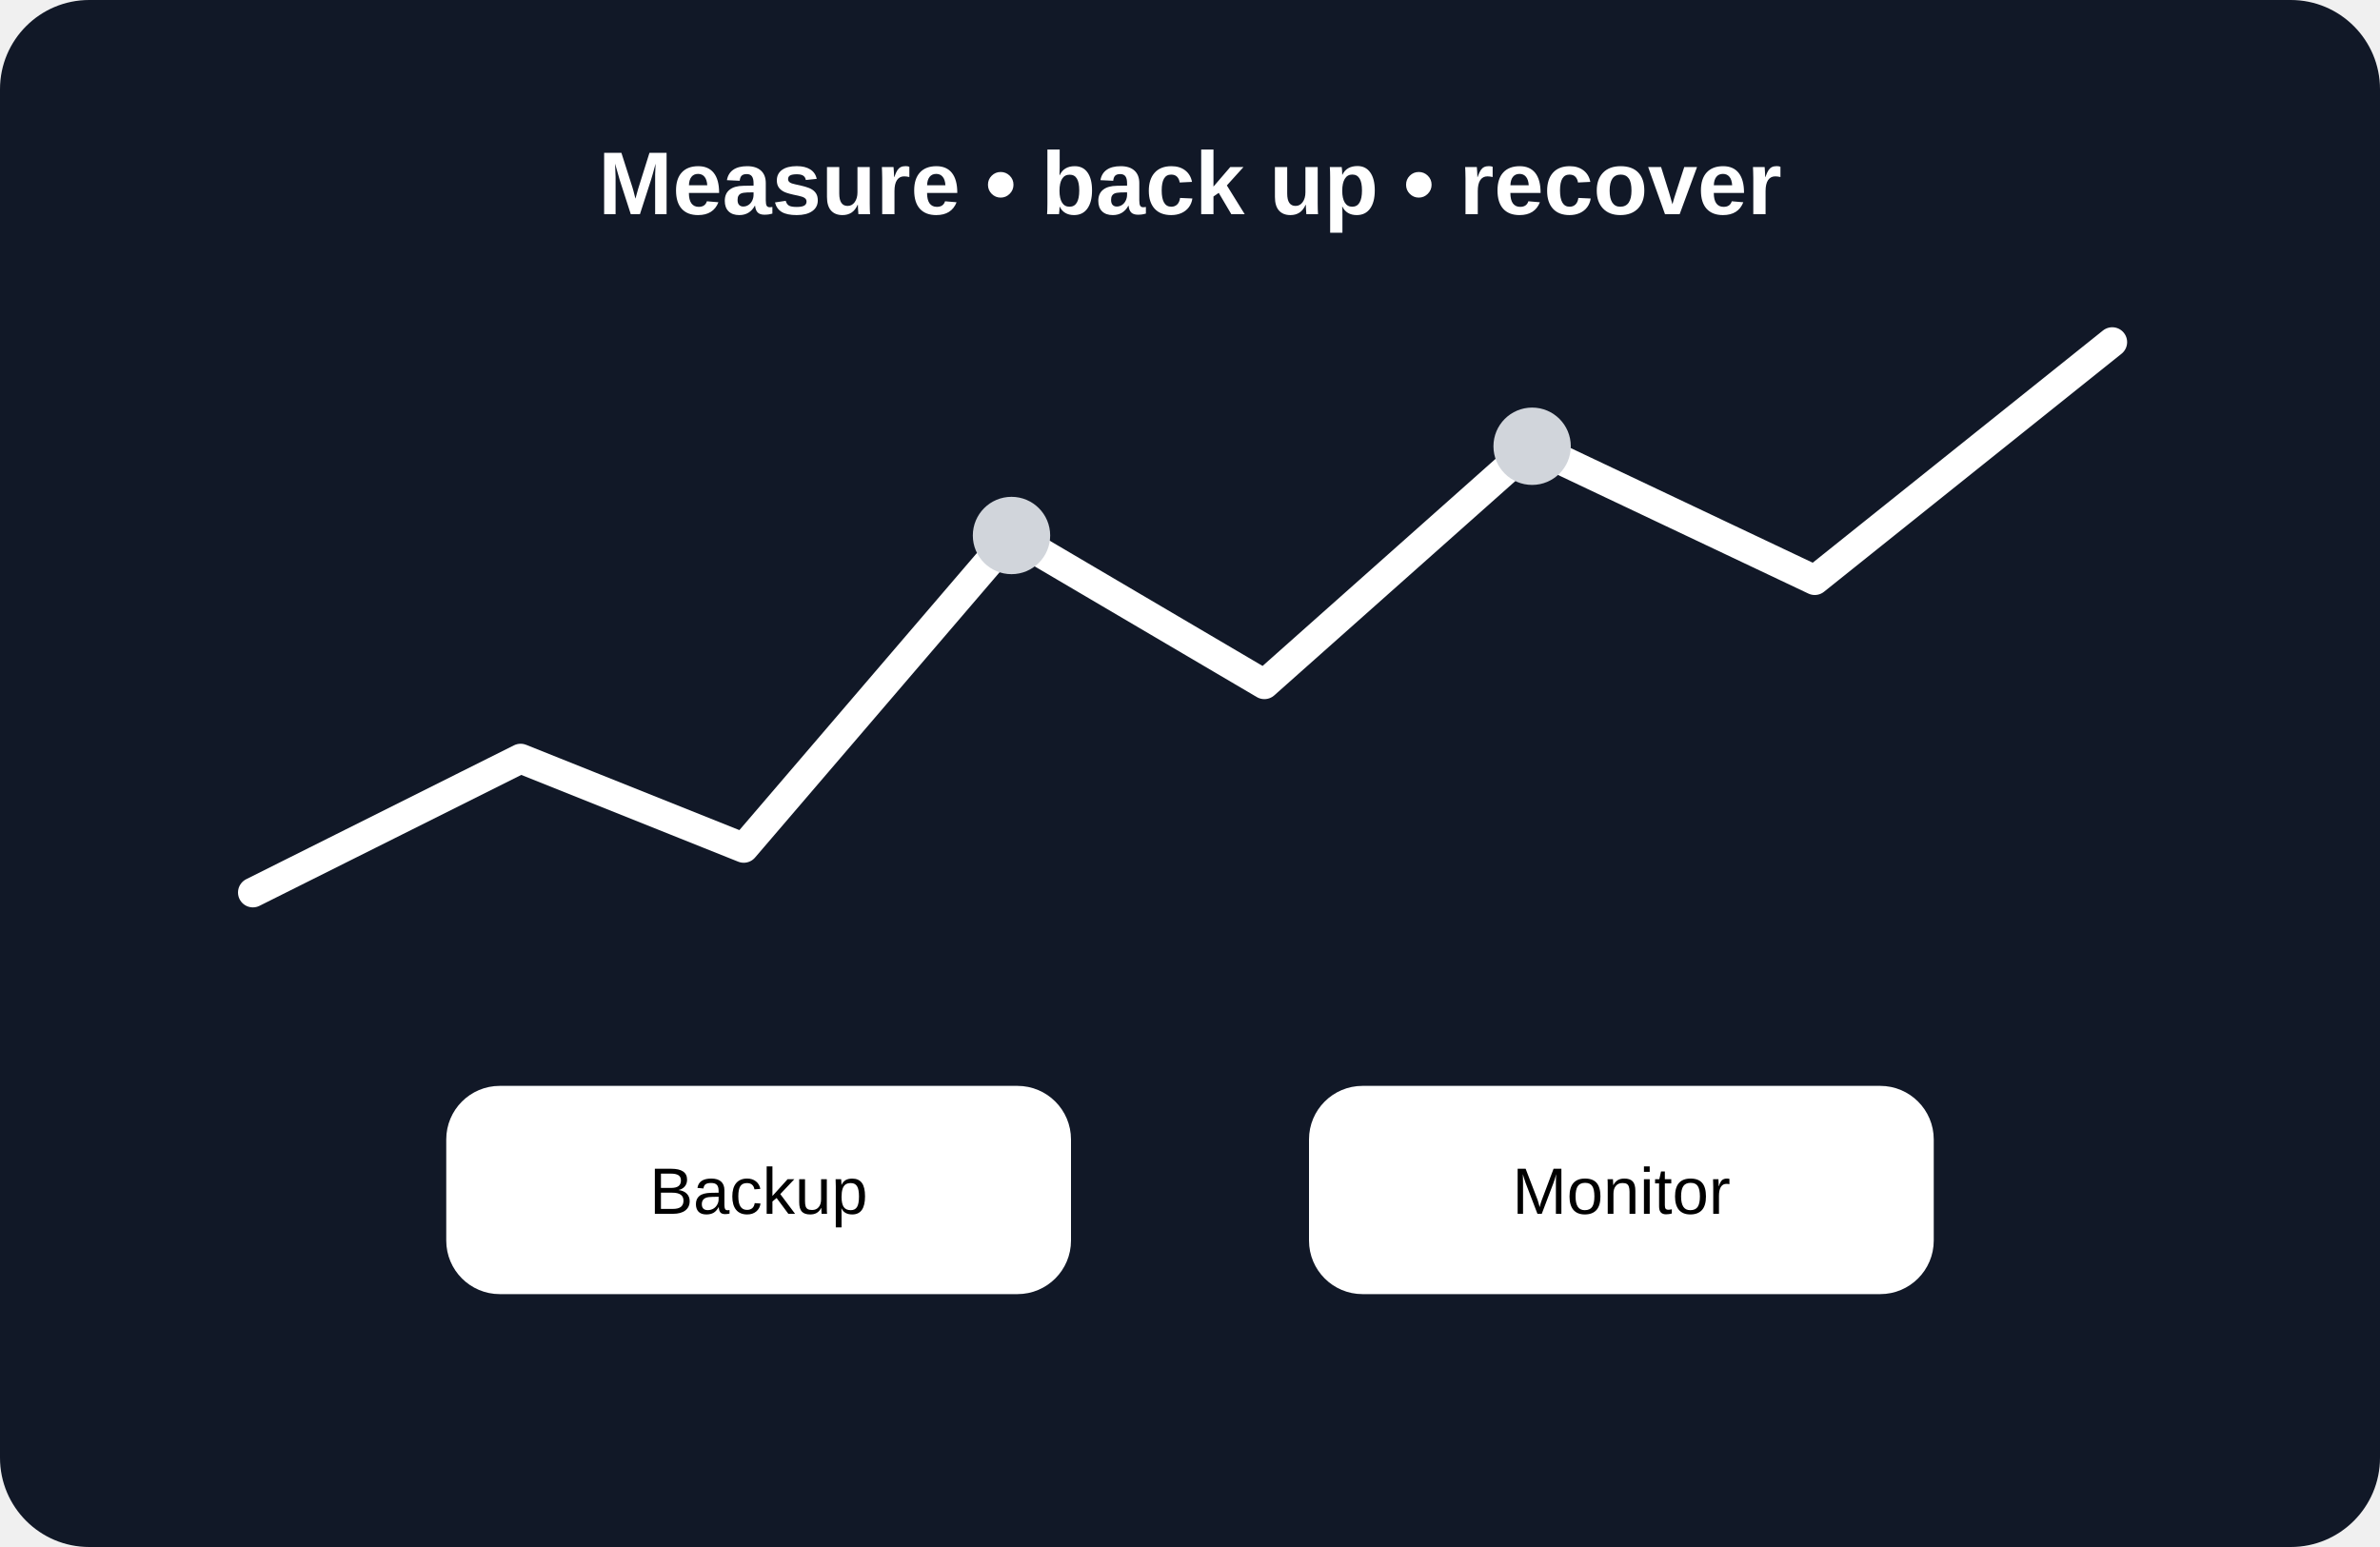
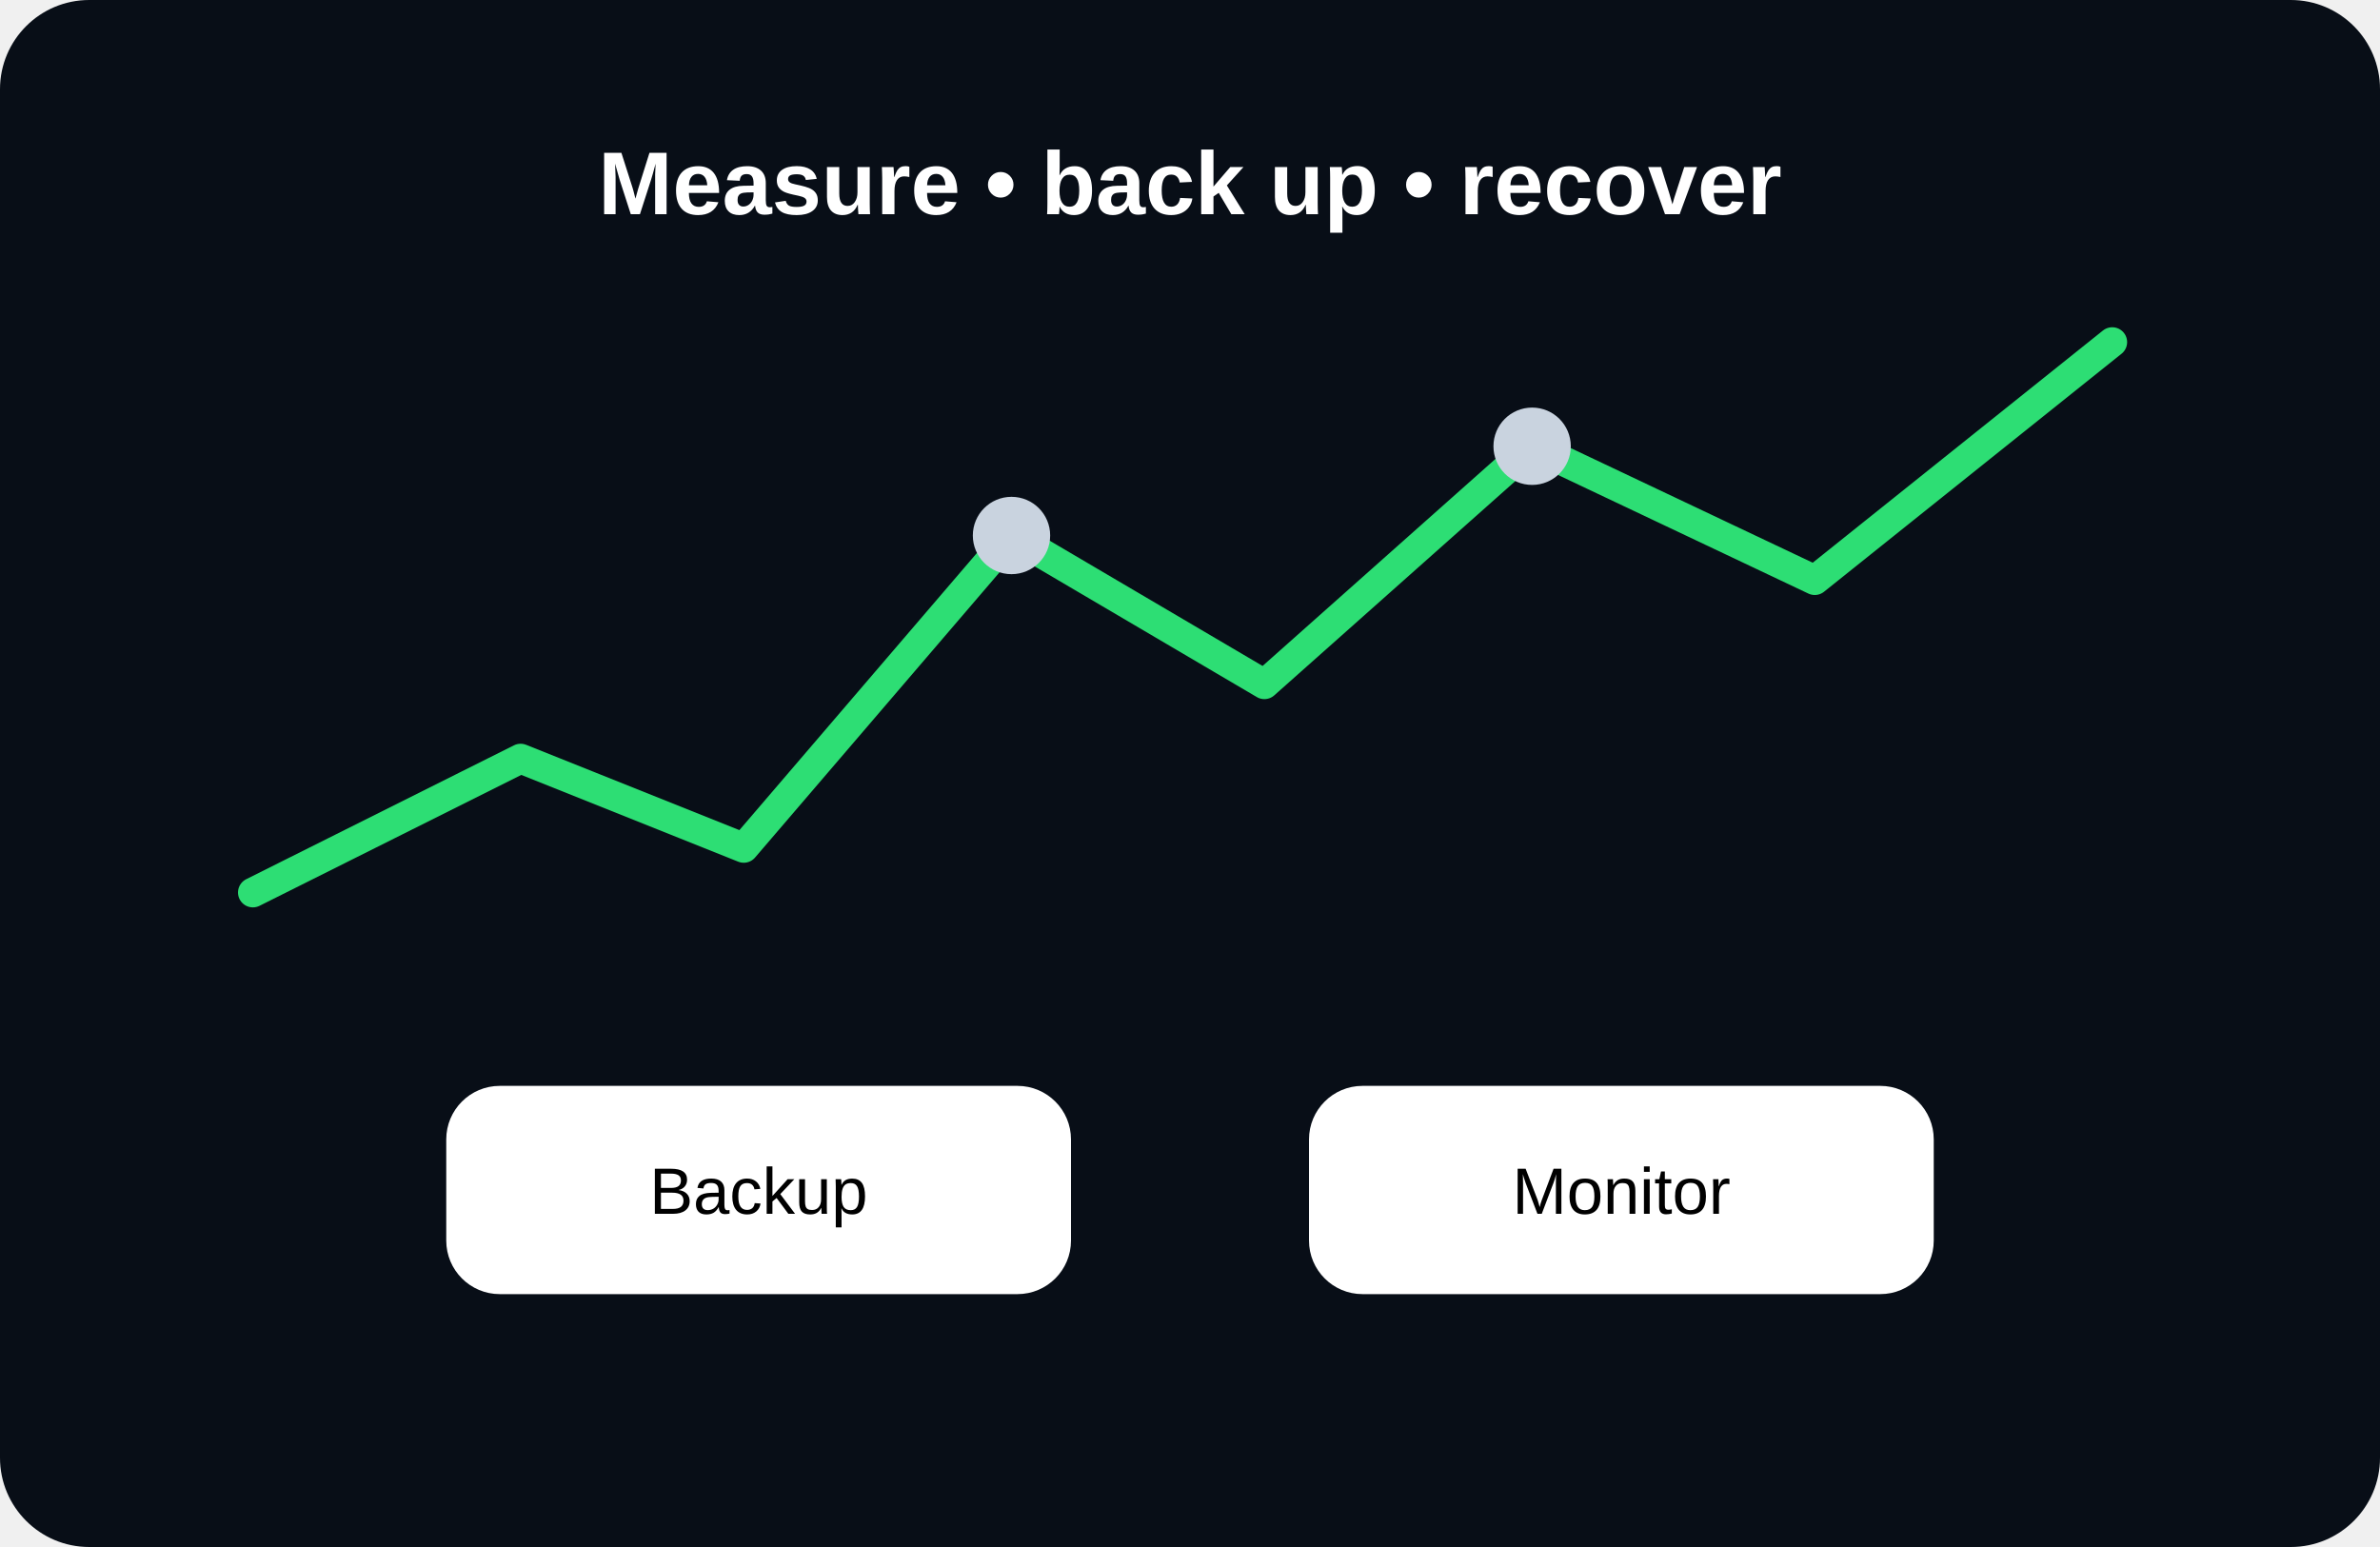
<svg xmlns="http://www.w3.org/2000/svg" viewBox="0 0 800 520" role="img" aria-labelledby="t">
-   <rect width="800" height="520" rx="30" fill="#111827" />
+   <rect width="800" height="520" rx="30" fill="#080e17" />
  <text x="400" y="72" font-family="Arial,sans-serif" font-size="30" font-weight="700" text-anchor="middle" fill="#fff">Measure • back up • recover</text>
-   <polyline points="85,300 175,255 250,285 340,180 425,230 515,150 610,195 710,115" fill="none" stroke="#fff" stroke-width="10" stroke-linecap="round" stroke-linejoin="round" />
-   <circle cx="340" cy="180" r="13" fill="#d1d5db" />
-   <circle cx="515" cy="150" r="13" fill="#d1d5db" />
+   <polyline points="85,300 175,255 250,285 340,180 425,230 515,150 610,195 710,115" fill="none" stroke="#2dde74" stroke-width="10" stroke-linecap="round" stroke-linejoin="round" />
+   <circle cx="340" cy="180" r="13" fill="#c9d3df" />
+   <circle cx="515" cy="150" r="13" fill="#c9d3df" />
  <rect x="150" y="365" width="210" height="70" rx="18" fill="#fff" />
  <text x="255" y="408" font-family="Arial,sans-serif" font-size="22" text-anchor="middle">Backup</text>
  <rect x="440" y="365" width="210" height="70" rx="18" fill="#fff" />
  <text x="545" y="408" font-family="Arial,sans-serif" font-size="22" text-anchor="middle">Monitor</text>
</svg>
